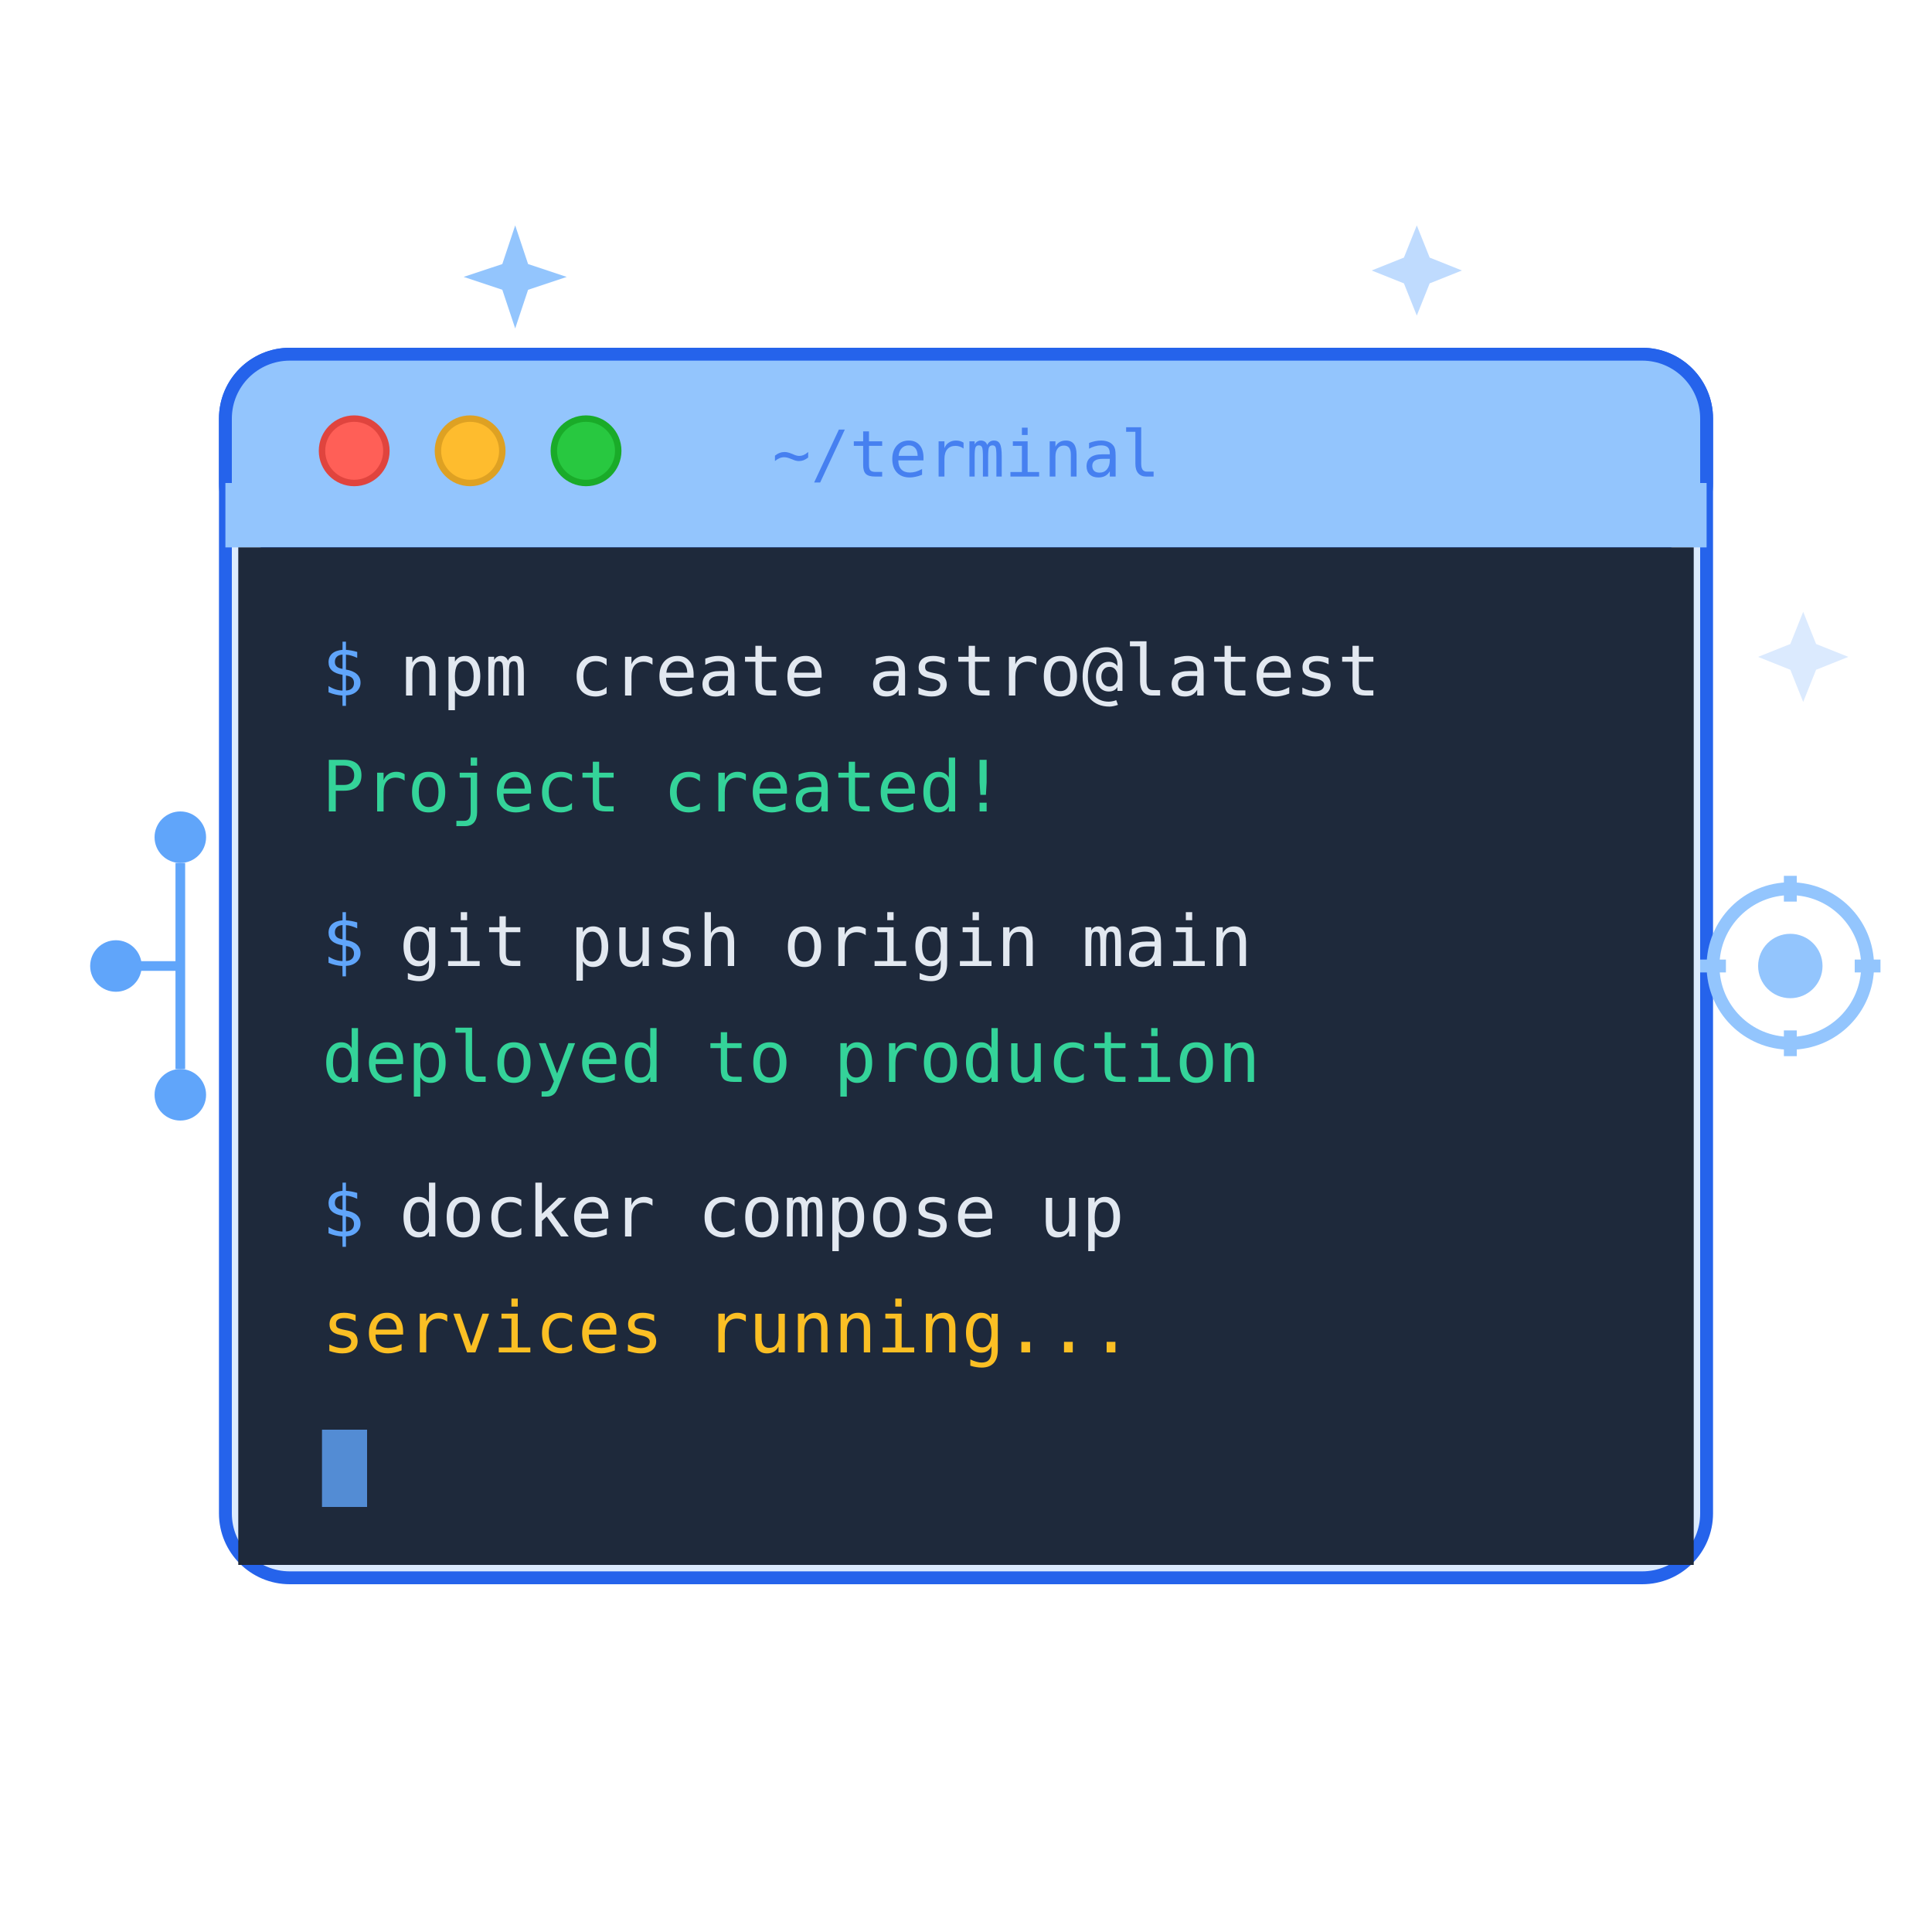
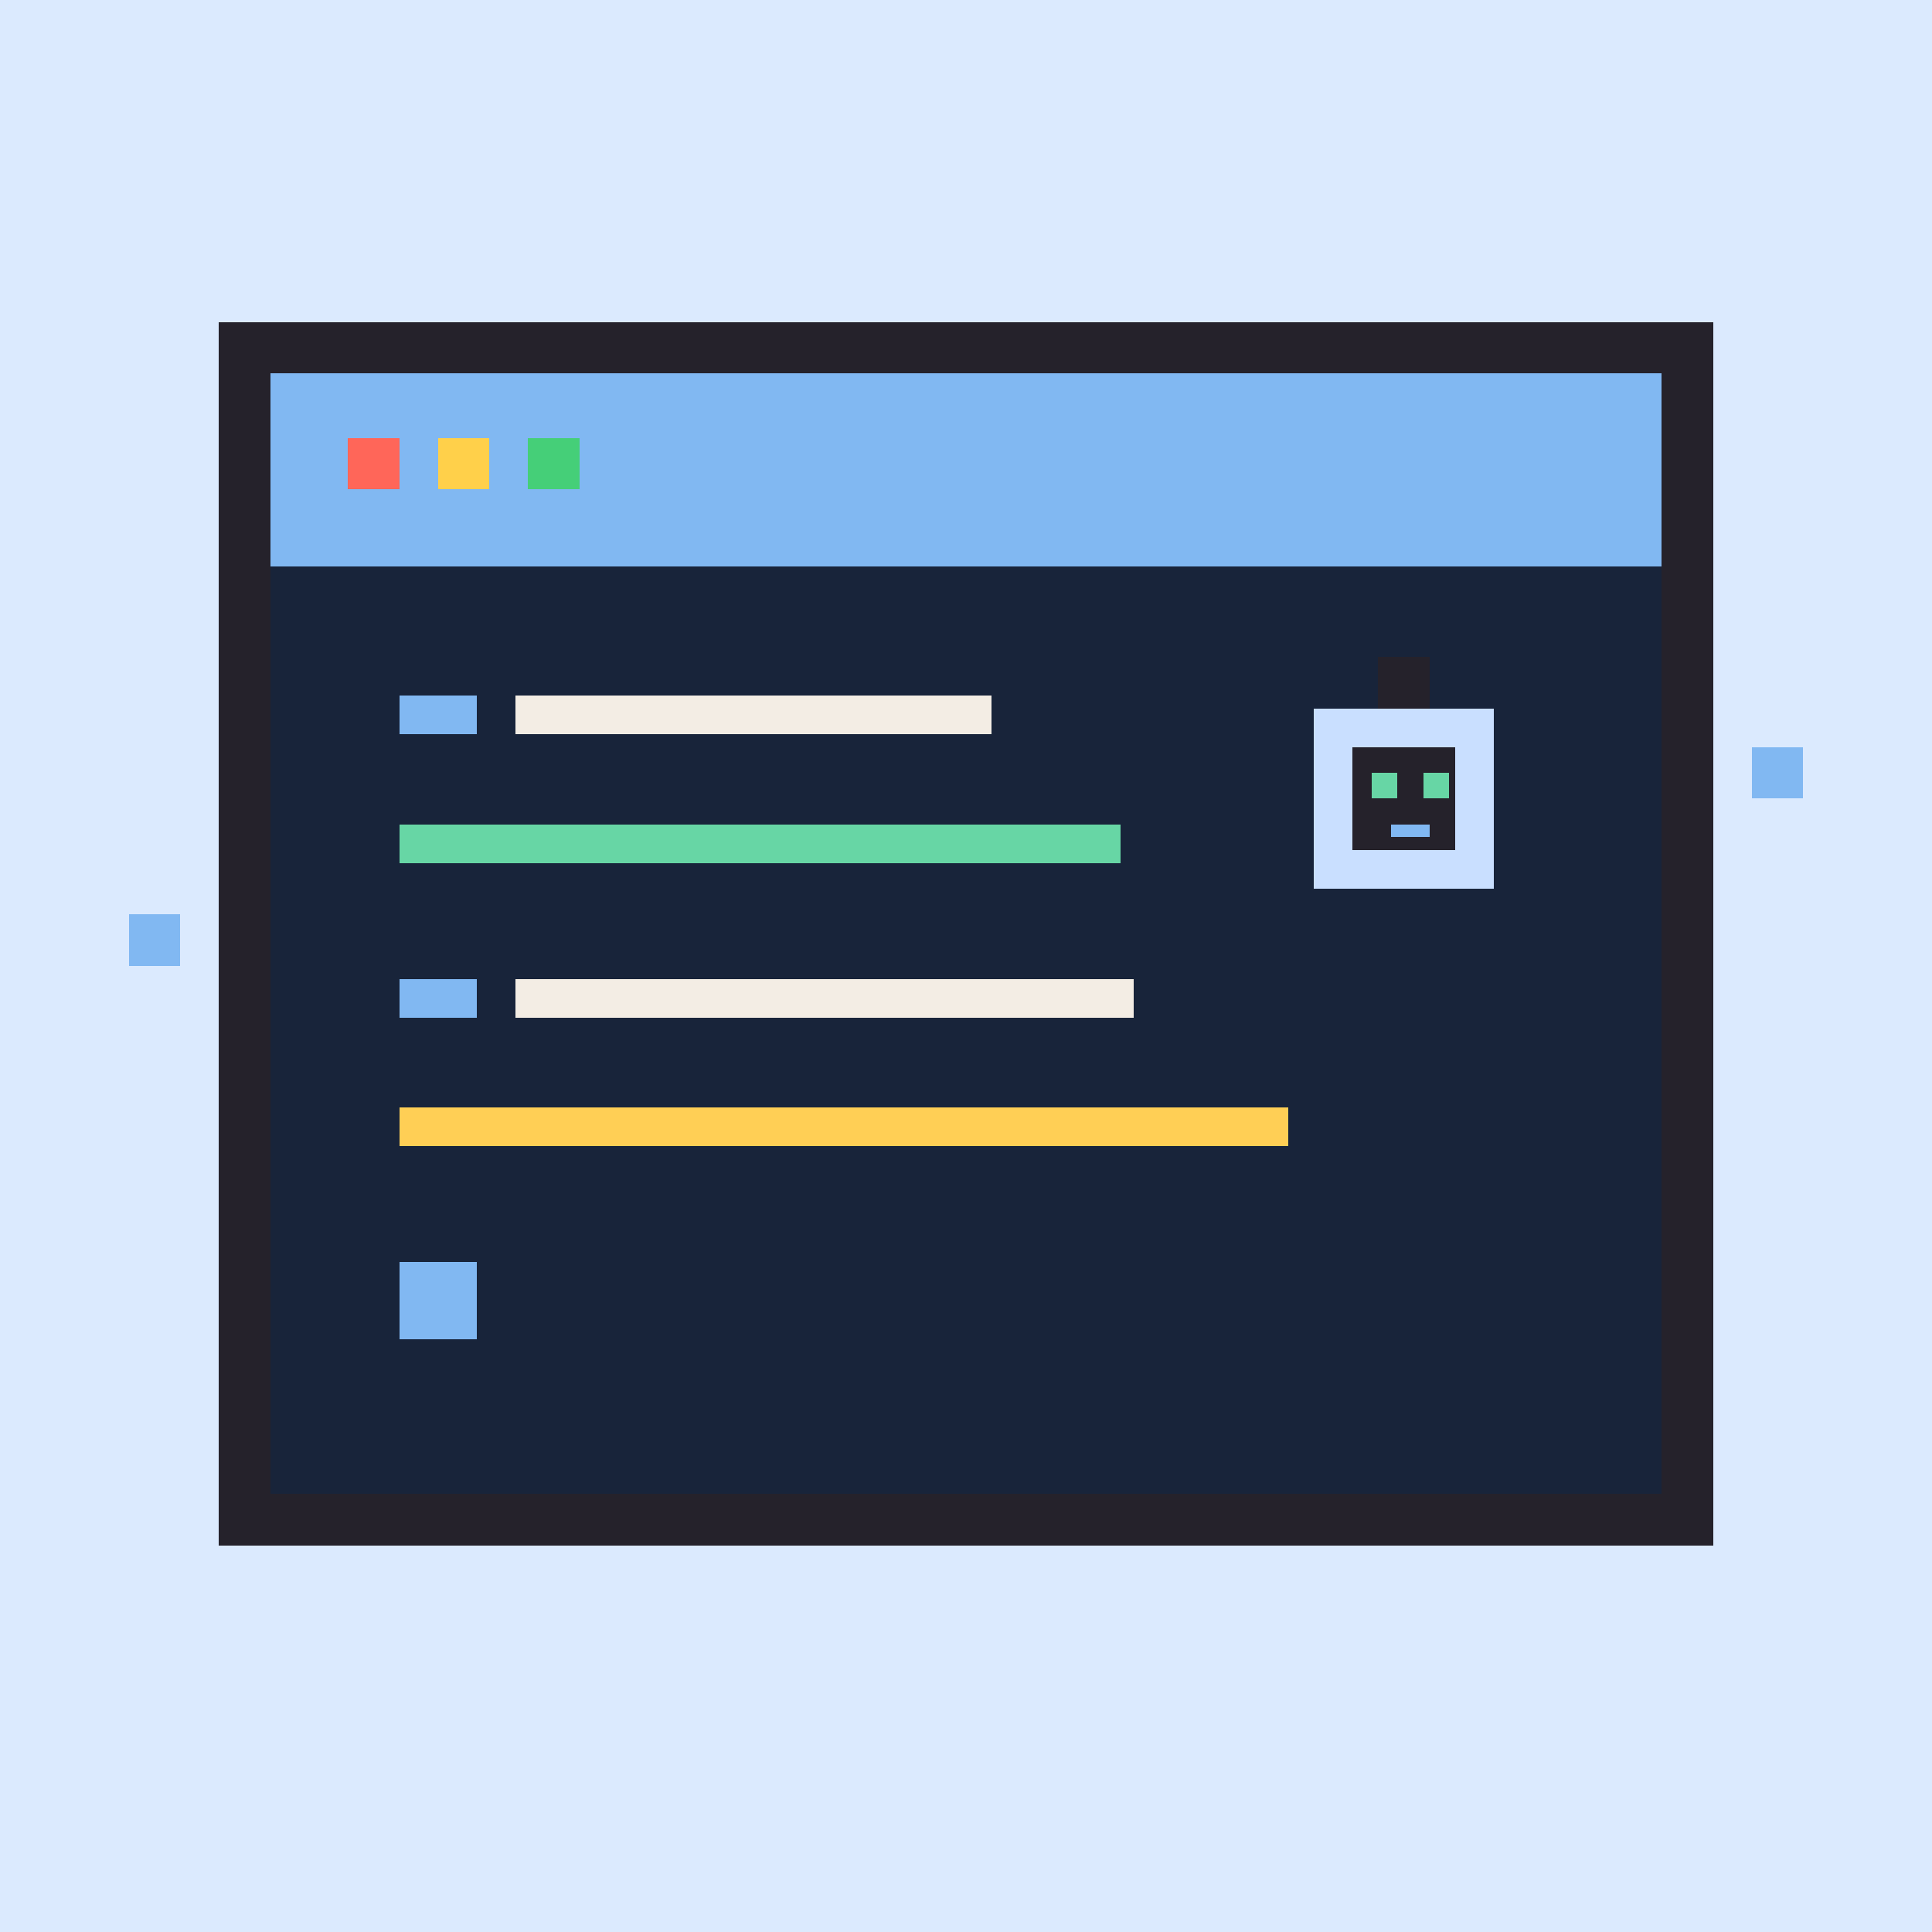
- <svg xmlns="http://www.w3.org/2000/svg" viewBox="0 0 300 300" fill="none">
-   <rect x="35" y="55" width="230" height="190" rx="10" fill="#dbeafe" stroke="#2563eb" stroke-width="2" />
-   <rect x="35" y="55" width="230" height="30" rx="10" fill="#93c5fd" stroke="#2563eb" stroke-width="2" />
-   <rect x="35" y="75" width="230" height="10" fill="#93c5fd" />
-   <circle cx="55" cy="70" r="5" fill="#ff5f57" stroke="#e0443e" stroke-width="1" />
-   <circle cx="73" cy="70" r="5" fill="#febc2e" stroke="#dea123" stroke-width="1" />
-   <circle cx="91" cy="70" r="5" fill="#28c840" stroke="#1aab29" stroke-width="1" />
-   <text x="150" y="74" font-family="monospace" font-size="10" fill="#2563eb" text-anchor="middle" opacity="0.7">~/terminal</text>
-   <rect x="37" y="85" width="226" height="158" fill="#1e293b" />
-   <text x="50" y="108" font-family="monospace" font-size="11" fill="#60a5fa">$</text>
-   <text x="62" y="108" font-family="monospace" font-size="11" fill="#e2e8f0"> npm create astro@latest</text>
-   <text x="50" y="126" font-family="monospace" font-size="11" fill="#34d399">  Project created!</text>
-   <text x="50" y="150" font-family="monospace" font-size="11" fill="#60a5fa">$</text>
-   <text x="62" y="150" font-family="monospace" font-size="11" fill="#e2e8f0"> git push origin main</text>
-   <text x="50" y="168" font-family="monospace" font-size="11" fill="#34d399">  deployed to production</text>
-   <text x="50" y="192" font-family="monospace" font-size="11" fill="#60a5fa">$</text>
-   <text x="62" y="192" font-family="monospace" font-size="11" fill="#e2e8f0"> docker compose up</text>
-   <text x="50" y="210" font-family="monospace" font-size="11" fill="#fbbf24">  services running...</text>
-   <rect x="50" y="222" width="7" height="12" fill="#60a5fa" opacity="0.8" />
-   <circle cx="28" cy="130" r="4" fill="#60a5fa" />
-   <circle cx="18" cy="150" r="4" fill="#60a5fa" />
-   <circle cx="28" cy="170" r="4" fill="#60a5fa" />
-   <line x1="28" y1="134" x2="28" y2="166" stroke="#60a5fa" stroke-width="1.5" />
-   <path d="M28 150 Q23 150 18 150" stroke="#60a5fa" stroke-width="1.5" fill="none" />
-   <circle cx="278" cy="150" r="12" fill="none" stroke="#93c5fd" stroke-width="2" />
-   <circle cx="278" cy="150" r="5" fill="#93c5fd" />
-   <line x1="278" y1="136" x2="278" y2="140" stroke="#93c5fd" stroke-width="2" />
-   <line x1="278" y1="160" x2="278" y2="164" stroke="#93c5fd" stroke-width="2" />
-   <line x1="264" y1="150" x2="268" y2="150" stroke="#93c5fd" stroke-width="2" />
-   <line x1="288" y1="150" x2="292" y2="150" stroke="#93c5fd" stroke-width="2" />
-   <path d="M80 35 L82 41 L88 43 L82 45 L80 51 L78 45 L72 43 L78 41Z" fill="#93c5fd" />
-   <path d="M220 35 L222 40 L227 42 L222 44 L220 49 L218 44 L213 42 L218 40Z" fill="#bfdbfe" />
-   <path d="M280 95 L282 100 L287 102 L282 104 L280 109 L278 104 L273 102 L278 100Z" fill="#dbeafe" />
+ <svg xmlns="http://www.w3.org/2000/svg" viewBox="0 0 300 300" shape-rendering="crispEdges">
+   <rect width="300" height="300" fill="#dbeafe" />
+   <rect x="34" y="50" width="232" height="190" fill="#25222b" />
+   <rect x="42" y="58" width="216" height="174" fill="#18243a" />
+   <rect x="42" y="58" width="216" height="30" fill="#81b8f2" />
+   <rect x="54" y="68" width="8" height="8" fill="#ff6659" />
+   <rect x="68" y="68" width="8" height="8" fill="#ffd04a" />
+   <rect x="82" y="68" width="8" height="8" fill="#45cf78" />
+   <rect x="62" y="108" width="12" height="6" fill="#81b8f2" />
+   <rect x="80" y="108" width="74" height="6" fill="#f3ede4" />
+   <rect x="62" y="128" width="112" height="6" fill="#67d6a5" />
+   <rect x="62" y="152" width="12" height="6" fill="#81b8f2" />
+   <rect x="80" y="152" width="96" height="6" fill="#f3ede4" />
+   <rect x="62" y="172" width="138" height="6" fill="#ffcf55" />
+   <rect x="62" y="196" width="12" height="12" fill="#81b8f2" />
+   <rect x="204" y="110" width="28" height="28" fill="#c9dfff" />
+   <rect x="210" y="116" width="16" height="16" fill="#25222b" />
+   <rect x="213" y="120" width="4" height="4" fill="#67d6a5" />
+   <rect x="221" y="120" width="4" height="4" fill="#67d6a5" />
+   <rect x="216" y="128" width="6" height="2" fill="#81b8f2" />
+   <rect x="214" y="102" width="8" height="8" fill="#25222b" />
+   <rect x="20" y="142" width="8" height="8" fill="#81b8f2" />
+   <rect x="272" y="116" width="8" height="8" fill="#81b8f2" />
</svg>
